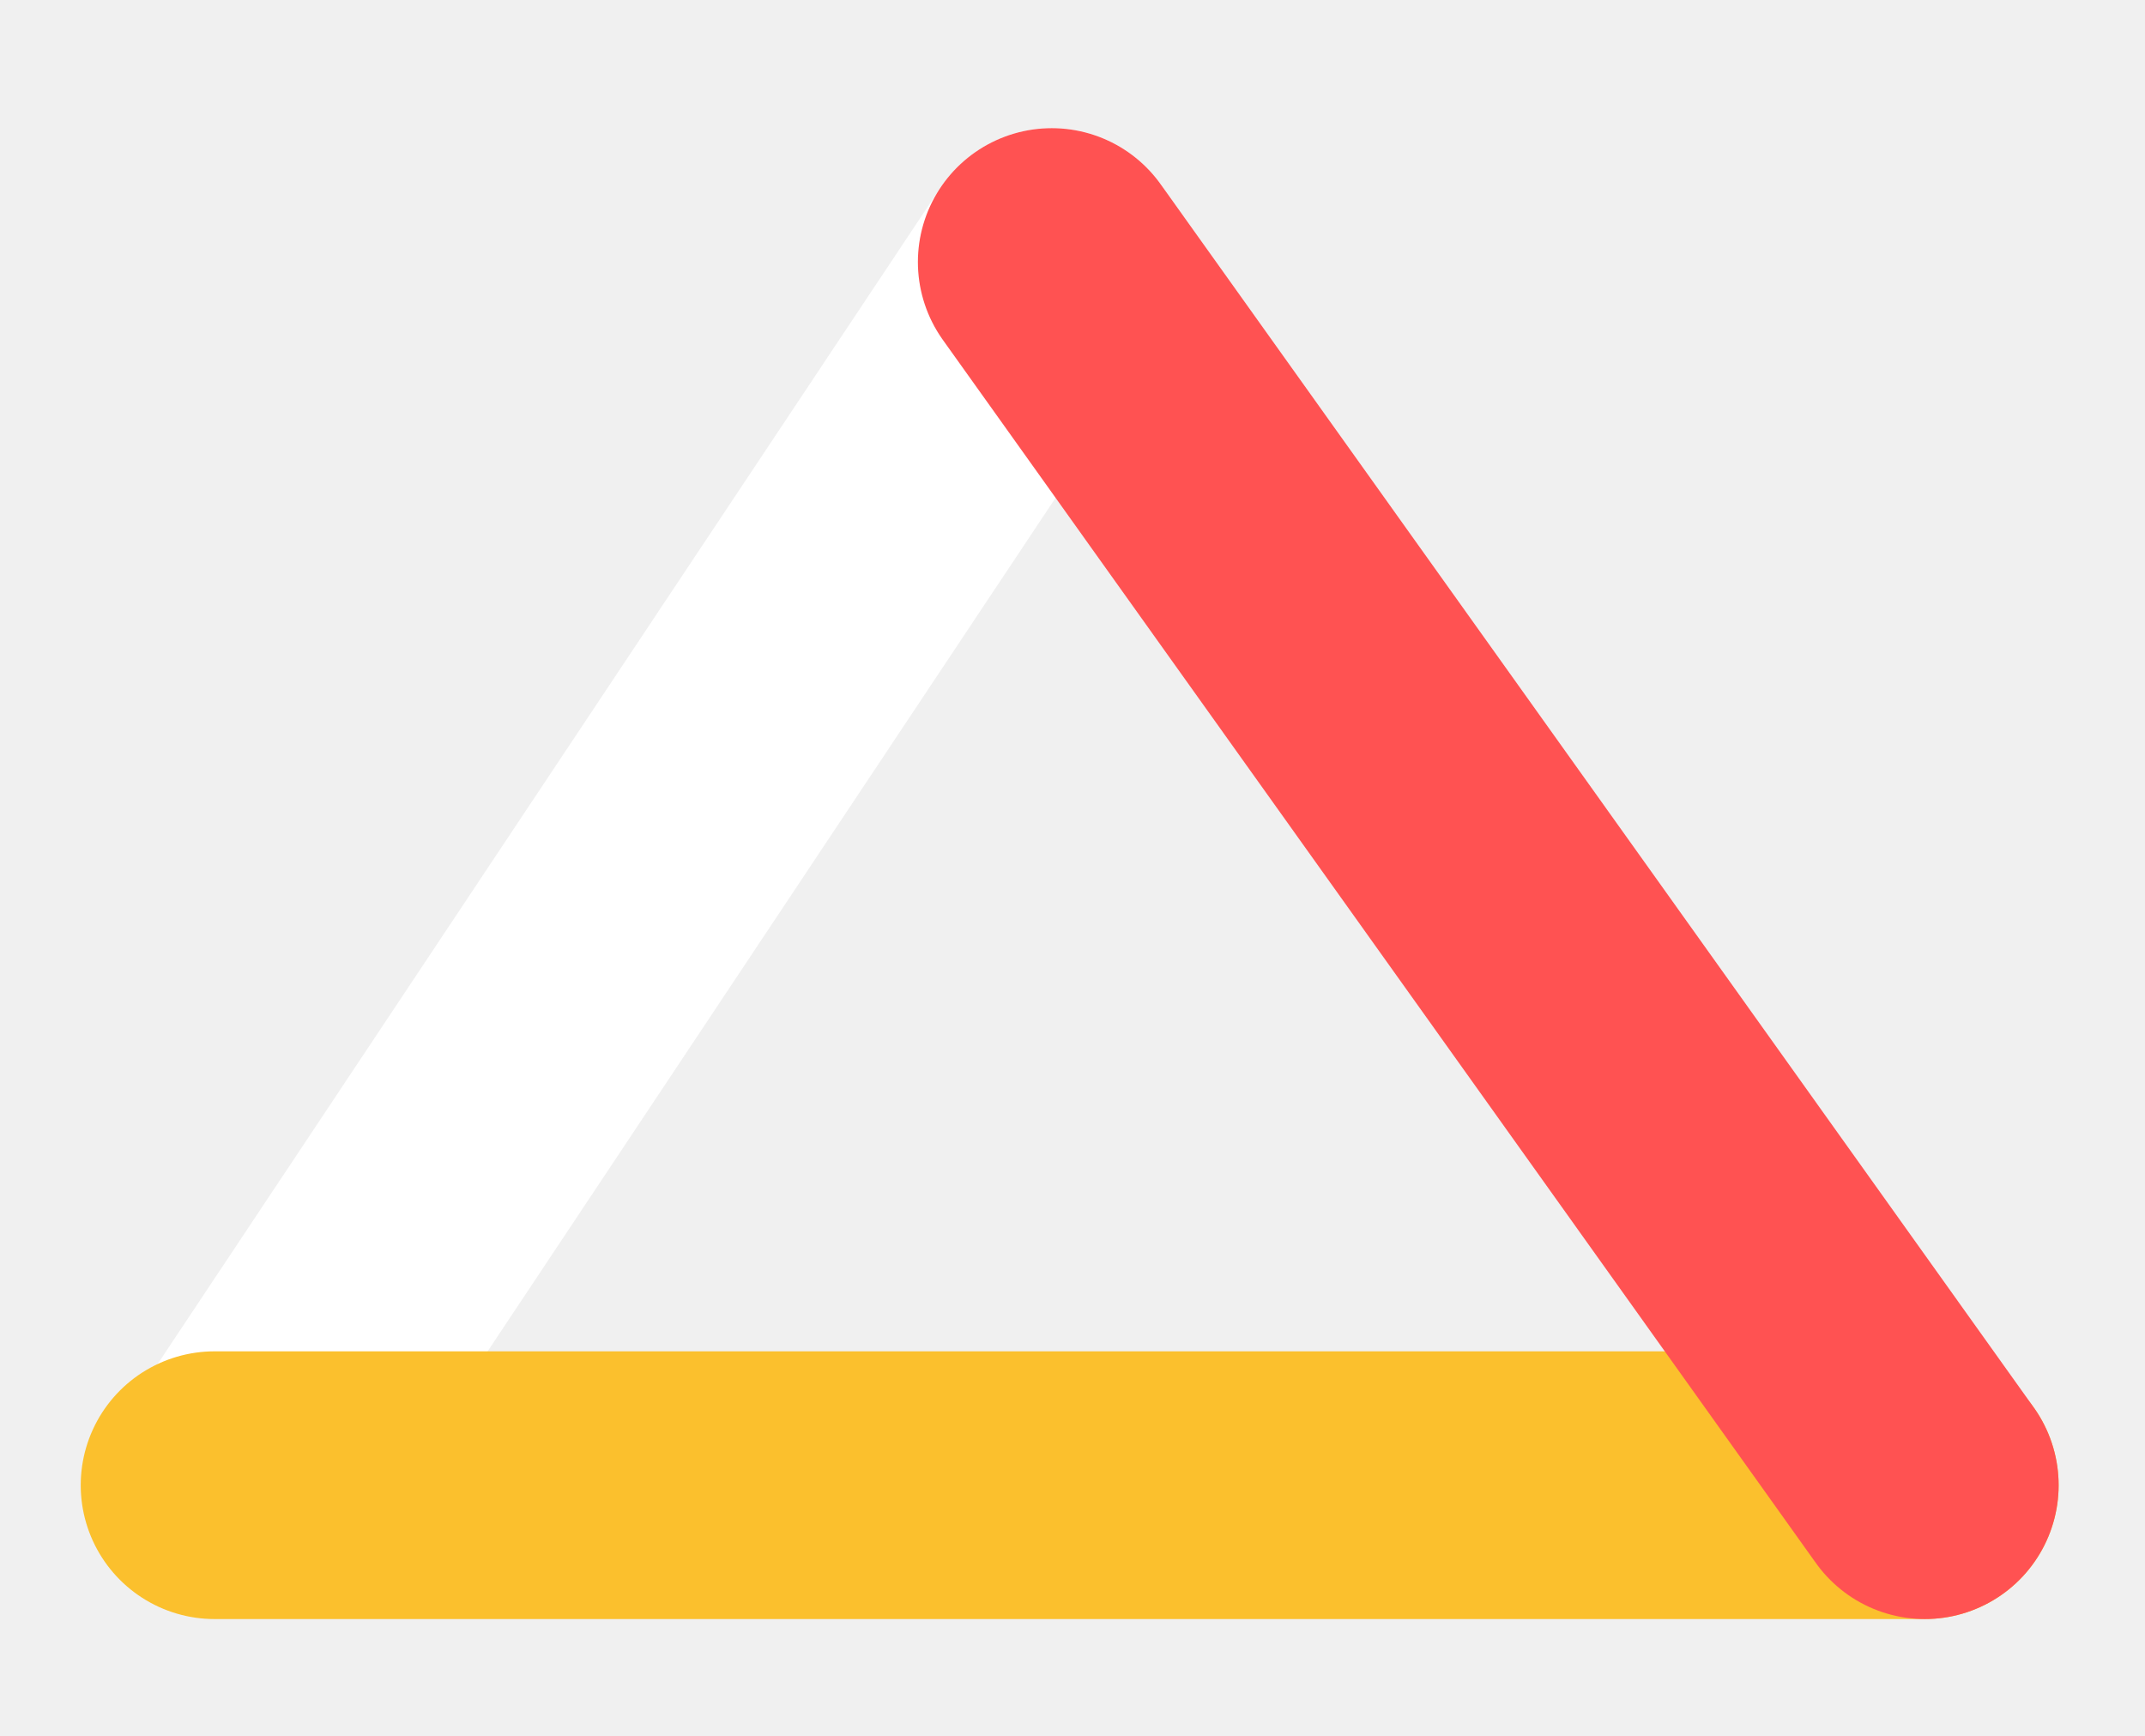
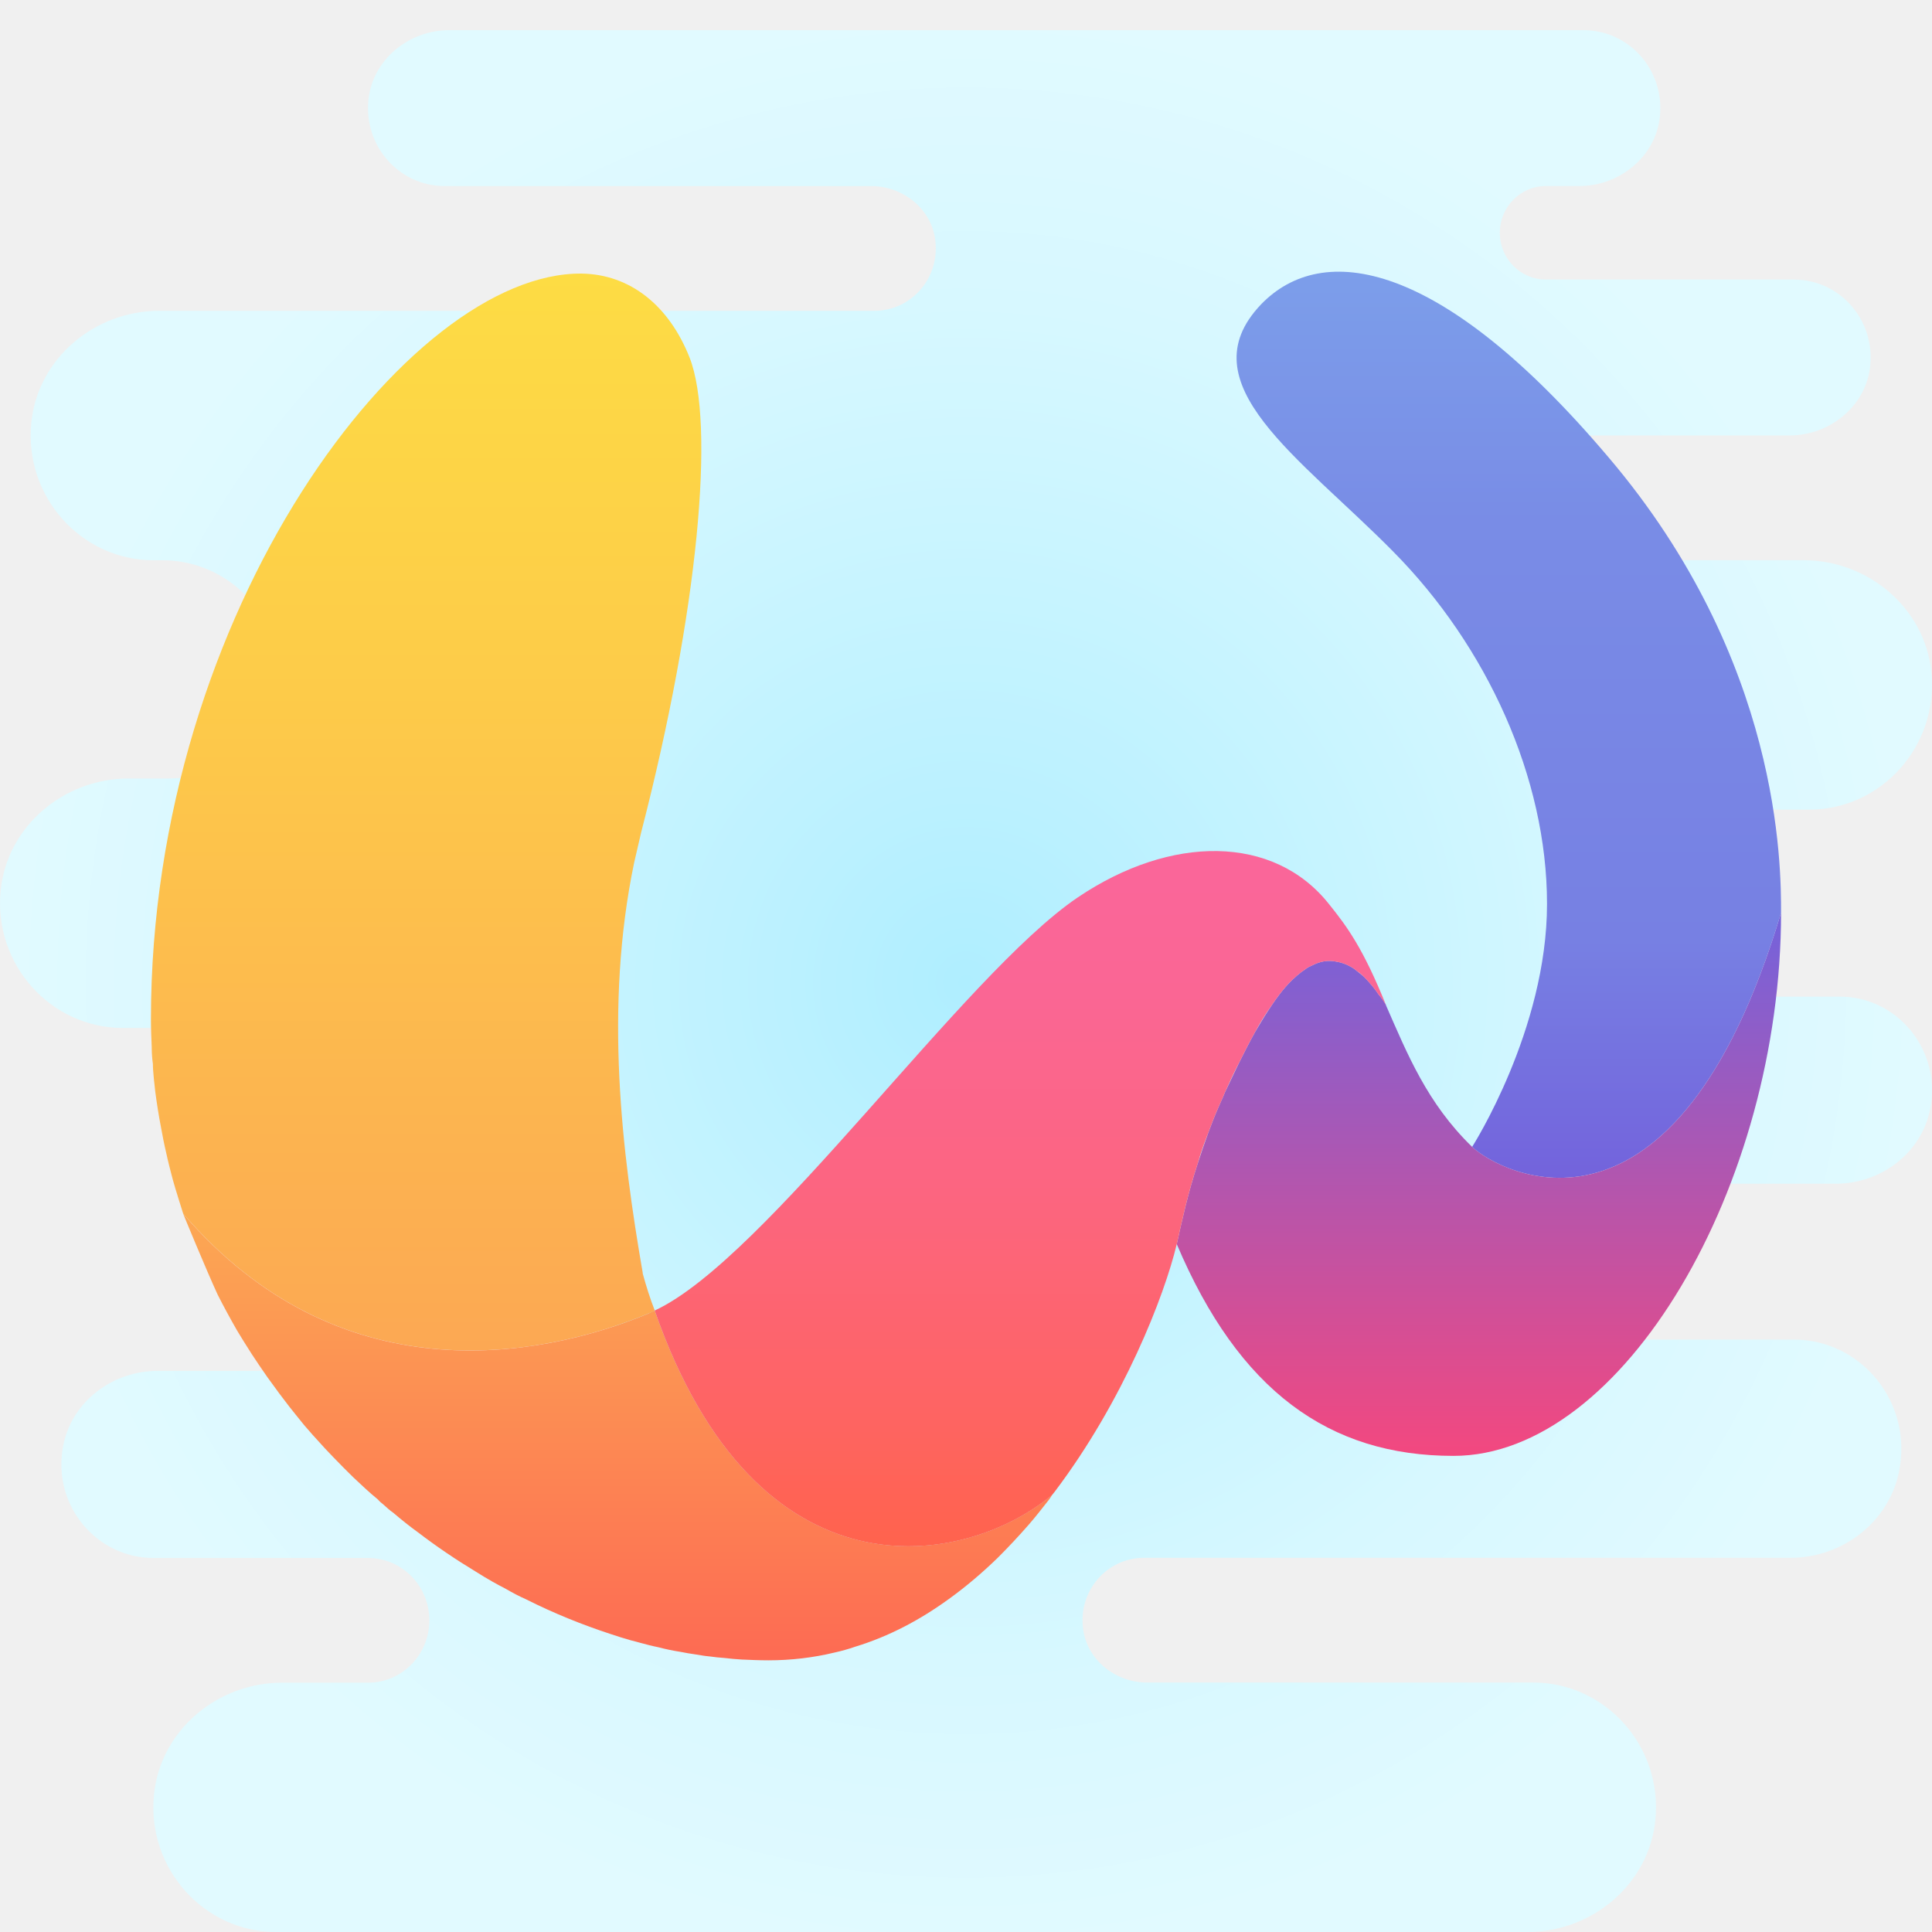
- <svg xmlns="http://www.w3.org/2000/svg" width="131px" height="106px" viewBox="0 0 131 106" version="1.1">
-   <g id="logo_white" stroke="none" stroke-width="1" fill="none" fill-rule="evenodd" stroke-linecap="round" stroke-linejoin="round">
-     <g id="Group-39" transform="translate(12, 16)" stroke-width="16.348">
-       <path d="M4,72.467 L52.232,0" id="Line-10" stroke="#FFFFFF" />
-       <path d="M1.104,74.69 L105.551,74.69" id="Line-10" stroke="#FBC02D" />
-       <path d="M52.232,0 L105.551,74.69" id="Line-10" stroke="#FF5252" />
-     </g>
-   </g>
+ <svg xmlns="http://www.w3.org/2000/svg" viewBox="0 0 64 64" width="512px" height="512px">
+   <radialGradient id="Z1zXEVnHIZPXtCfkT3ST0a" cx="31.5" cy="-2481.5" r="31.004" gradientTransform="matrix(1.0159 0 0 -1.0328 0 -2530.36)" gradientUnits="userSpaceOnUse">
+     <stop offset="0" stop-color="#afeeff" />
+     <stop offset=".193" stop-color="#bbf1ff" />
+     <stop offset=".703" stop-color="#d7f8ff" />
+     <stop offset="1" stop-color="#e1faff" />
+   </radialGradient>
+   <path fill="url(#Z1zXEVnHIZPXtCfkT3ST0a)" d="M59.937,26.82c2.372,0,4.287-2.094,4.042-4.555c-0.213-2.143-2.115-3.708-4.234-3.708H49 c-1.012,0-1.95-0.703-2.113-1.719c-0.206-1.294,0.77-2.413,2.004-2.413h10.392c1.329,0,2.54-0.972,2.672-2.316 c0.152-1.546-1.037-2.848-2.526-2.848h-8.222c-0.841,0-1.524-0.694-1.524-1.549s0.683-1.549,1.524-1.549h1.109 c1.329,0,2.539-0.972,2.672-2.316C55.139,2.302,53.95,1,52.46,1H14.876c-1.329,0-2.539,0.972-2.672,2.316 c-0.152,1.546,1.037,2.848,2.526,2.848h14.129c1.012,0,1.95,0.703,2.113,1.719c0.206,1.294-0.77,2.413-2.004,2.413H5.271 c-2.119,0-4.021,1.564-4.234,3.708c-0.245,2.46,1.67,4.555,4.042,4.555h0.307c1.925,0,3.651,1.466,3.752,3.421 c0.108,2.084-1.524,3.809-3.55,3.809H4.256c-2.119,0-4.021,1.564-4.234,3.708c-0.245,2.46,1.67,4.555,4.042,4.555h10.159 l7.111,11.361H5.214c-1.474,0-2.833,1.004-3.12,2.474c-0.386,1.975,1.108,3.723,2.985,3.723h7.112c1.123,0,2.032,0.924,2.032,2.066 l0,0c0,1.141-0.909,2.066-2.032,2.066H9.335c-2.119,0-4.021,1.564-4.234,3.708C4.856,61.906,6.771,64,9.143,64h41.459 c2.119,0,4.021-1.564,4.234-3.708c0.245-2.46-1.67-4.555-4.042-4.555c0,0,0,0-0.001,0H38c-1.012,0-1.95-0.703-2.113-1.719 c-0.205-1.294,0.771-2.413,2.005-2.413h21.421c1.697,0,3.246-1.159,3.593-2.847c0.476-2.32-1.275-4.382-3.477-4.382h-8.998 c-1.329,0-2.539-0.972-2.672-2.316c-0.152-1.546,1.037-2.848,2.526-2.848h10.534c1.474,0,2.833-1.004,3.12-2.474 c0.385-1.975-1.109-3.723-2.987-3.723h-7.111V26.82H59.937z" />
+   <linearGradient id="Z1zXEVnHIZPXtCfkT3ST0b" x1="49.981" x2="49.981" y1="9" y2="39.016" gradientUnits="userSpaceOnUse">
+     <stop offset="0" stop-color="#7c9eea" />
+     <stop offset=".277" stop-color="#798ce6" />
+     <stop offset=".737" stop-color="#7780e3" />
+     <stop offset="1" stop-color="#7363dc" />
+   </linearGradient>
+   <path fill="url(#Z1zXEVnHIZPXtCfkT3ST0b)" d="M59,30.236c-3.523,11.769-9.347,8.6-10.234,7.756c0,0,2.481-3.872,2.481-8.05 c0-4.178-1.993-8.536-5.091-11.666c-3.086-3.131-6.879-5.571-4.384-8.191c2.031-2.108,5.953-1.508,11.52,5.073 C59,21.879,59,28.677,59,30.236z" />
+   <linearGradient id="Z1zXEVnHIZPXtCfkT3ST0c" x1="48.991" x2="48.991" y1="30.236" y2="48.228" gradientUnits="userSpaceOnUse">
+     <stop offset="0" stop-color="#7363dc" />
+     <stop offset="1" stop-color="#f3487f" />
+   </linearGradient>
+   <path fill="url(#Z1zXEVnHIZPXtCfkT3ST0c)" d="M59,30.236c0,9.021-5.22,17.992-10.851,17.992c-4.127,0-7.11-2.16-9.167-7.015 c0.18-0.805,0.36-1.648,0.694-2.671c0.103-0.319,0.219-0.652,0.347-1.01c0.103-0.281,0.219-0.575,0.347-0.869 c0.064-0.153,0.141-0.307,0.206-0.473c0.154-0.319,0.309-0.652,0.476-0.997c0.18-0.358,0.347-0.69,0.527-1.01 c0.18-0.307,0.36-0.601,0.54-0.869c0.064-0.089,0.116-0.179,0.18-0.256c0.116-0.166,0.244-0.319,0.373-0.46 c0.193-0.204,0.386-0.371,0.579-0.498c0.064-0.051,0.141-0.089,0.206-0.115c0.27-0.141,0.54-0.192,0.823-0.128 c0.154,0.026,0.309,0.077,0.463,0.166c0.077,0.038,0.141,0.089,0.219,0.153c0.077,0.064,0.167,0.128,0.244,0.204 c0.077,0.077,0.154,0.166,0.231,0.256c0.077,0.089,0.154,0.192,0.231,0.307c0.09,0.102,0.167,0.217,0.244,0.345v0.013 c0.707,1.61,1.363,3.246,2.854,4.69C49.653,38.836,55.477,42.005,59,30.236z" />
+   <linearGradient id="Z1zXEVnHIZPXtCfkT3ST0d" x1="14.116" x2="14.116" y1="44.736" y2="9.063" gradientUnits="userSpaceOnUse">
+     <stop offset="0" stop-color="#fca853" />
+     <stop offset=".612" stop-color="#fdcb49" />
+     <stop offset="1" stop-color="#fddc44" />
+   </linearGradient>
+   <path fill="url(#Z1zXEVnHIZPXtCfkT3ST0d)" d="M21.29,42.184c0.116,0.422,0.244,0.831,0.399,1.227c-0.064,0.038-0.116,0.064-0.18,0.089 c-3.651,1.521-10.273,2.722-15.441-3.297c0,0-0.266-0.836-0.347-1.137c-0.077-0.294-0.154-0.588-0.219-0.894 c-0.064-0.268-0.116-0.537-0.167-0.818c-0.077-0.396-0.141-0.805-0.193-1.201c-0.013-0.166-0.039-0.319-0.051-0.486 c-0.013-0.141-0.026-0.268-0.026-0.422c-0.026-0.179-0.039-0.371-0.039-0.562C5.013,34.376,5,34.069,5,33.763 c0-13.57,8.55-24.764,14.271-24.7c1.607,0.026,2.893,1.061,3.574,2.786c0.849,2.172,0.296,8.37-1.607,15.73l-0.231,0.997 c-1.003,4.817-0.399,9.635,0.283,13.583C21.29,42.171,21.29,42.171,21.29,42.184z" />
+   <linearGradient id="Z1zXEVnHIZPXtCfkT3ST0e" x1="20.461" x2="20.461" y1="55" y2="40.203" gradientUnits="userSpaceOnUse">
+     <stop offset="0" stop-color="#fd6b53" />
+     <stop offset=".007" stop-color="#fd6b53" />
+     <stop offset="1" stop-color="#fca853" />
+   </linearGradient>
+   <path fill="url(#Z1zXEVnHIZPXtCfkT3ST0e)" d="M34.854,49.518c-0.025,0.045-0.087,0.138-0.111,0.168c-0.218,0.276-0.429,0.551-0.66,0.815 c-0.334,0.383-0.681,0.754-1.041,1.112c-0.501,0.486-1.041,0.946-1.607,1.354c-0.951,0.69-1.98,1.24-3.111,1.584 c-0.219,0.077-0.45,0.141-0.681,0.192C26.947,54.911,26.214,55,25.456,55c-0.296,0-0.591-0.013-0.887-0.026 c-0.193-0.013-0.373-0.026-0.566-0.051c-0.167-0.013-0.321-0.026-0.489-0.051c-0.154-0.013-0.296-0.038-0.45-0.064 c-0.18-0.026-0.347-0.051-0.527-0.089c-0.244-0.038-0.489-0.089-0.733-0.153c-0.193-0.038-0.386-0.089-0.579-0.141 c-0.103-0.026-0.219-0.064-0.334-0.089c-0.219-0.064-0.437-0.128-0.656-0.204c-0.939-0.307-1.89-0.69-2.803-1.15 c-0.231-0.102-0.45-0.217-0.669-0.345c-0.154-0.077-0.309-0.166-0.45-0.243c-0.18-0.102-0.373-0.217-0.553-0.332 c-0.656-0.396-1.299-0.831-1.916-1.303c-0.283-0.204-0.553-0.422-0.823-0.652c-0.116-0.077-0.219-0.179-0.321-0.268 c-0.064-0.051-0.129-0.102-0.18-0.166c-0.283-0.23-0.553-0.485-0.823-0.741c-0.36-0.345-1.054-1.073-1.054-1.086 c-0.192-0.208-0.384-0.42-0.569-0.639c-0.1-0.118-0.472-0.588-0.497-0.619c-0.149-0.188-0.481-0.633-0.719-0.967 c-0.127-0.178-0.436-0.638-0.52-0.768c-0.11-0.167-0.433-0.688-0.484-0.777c-0.219-0.383-0.437-0.78-0.643-1.188 c-0.373-0.805-1.119-2.619-1.144-2.683c5.146,5.992,11.731,4.828,15.393,3.317c0.016-0.007,0.229-0.11,0.229-0.11 s0.019,0.056,0.022,0.064C25.108,53.145,31.951,51.931,34.854,49.518z" />
+   <linearGradient id="Z1zXEVnHIZPXtCfkT3ST0f" x1="33.8" x2="33.8" y1="51.22" y2="28.189" gradientUnits="userSpaceOnUse">
+     <stop offset="0" stop-color="#ff634d" />
+     <stop offset=".204" stop-color="#fe6464" />
+     <stop offset=".521" stop-color="#fc6581" />
+     <stop offset=".794" stop-color="#fa6694" />
+     <stop offset=".989" stop-color="#fa669a" />
+     <stop offset="1" stop-color="#fa669a" />
+   </linearGradient>
+   <path fill="url(#Z1zXEVnHIZPXtCfkT3ST0f)" d="M45.911,33.29c-0.077-0.128-0.154-0.243-0.244-0.345c-0.077-0.115-0.154-0.217-0.231-0.307 c-0.077-0.089-0.154-0.179-0.231-0.256c-0.077-0.077-0.154-0.153-0.244-0.204c-0.077-0.064-0.141-0.115-0.219-0.153 c-0.154-0.089-0.309-0.141-0.463-0.166c-0.283-0.064-0.553-0.013-0.823,0.128c-0.064,0.026-0.141,0.064-0.206,0.115 c-0.193,0.128-0.386,0.294-0.579,0.498c-0.129,0.141-0.257,0.294-0.373,0.46c-0.064,0.077-0.116,0.166-0.18,0.256 c-0.193,0.268-0.373,0.562-0.54,0.869c-0.18,0.319-0.347,0.652-0.527,1.01c-0.18,0.345-0.334,0.677-0.476,0.997 c-0.064,0.166-0.141,0.319-0.206,0.473c-0.129,0.294-0.244,0.588-0.347,0.869c-0.141,0.358-0.257,0.69-0.347,1.01 c-0.334,1.022-0.514,1.866-0.694,2.671c-0.407,1.708-1.76,5.182-4.045,8.203c-0.023,0.03-0.082,0.103-0.082,0.103 c-2.906,2.415-9.759,3.629-13.153-6.07c0-0.013-0.013-0.026-0.013-0.038c3.69-1.712,10.234-11.13,14.014-13.685 c3.086-2.083,6.493-2.083,8.319,0.217C44.626,30.696,45.153,31.412,45.911,33.29z" />
</svg>
